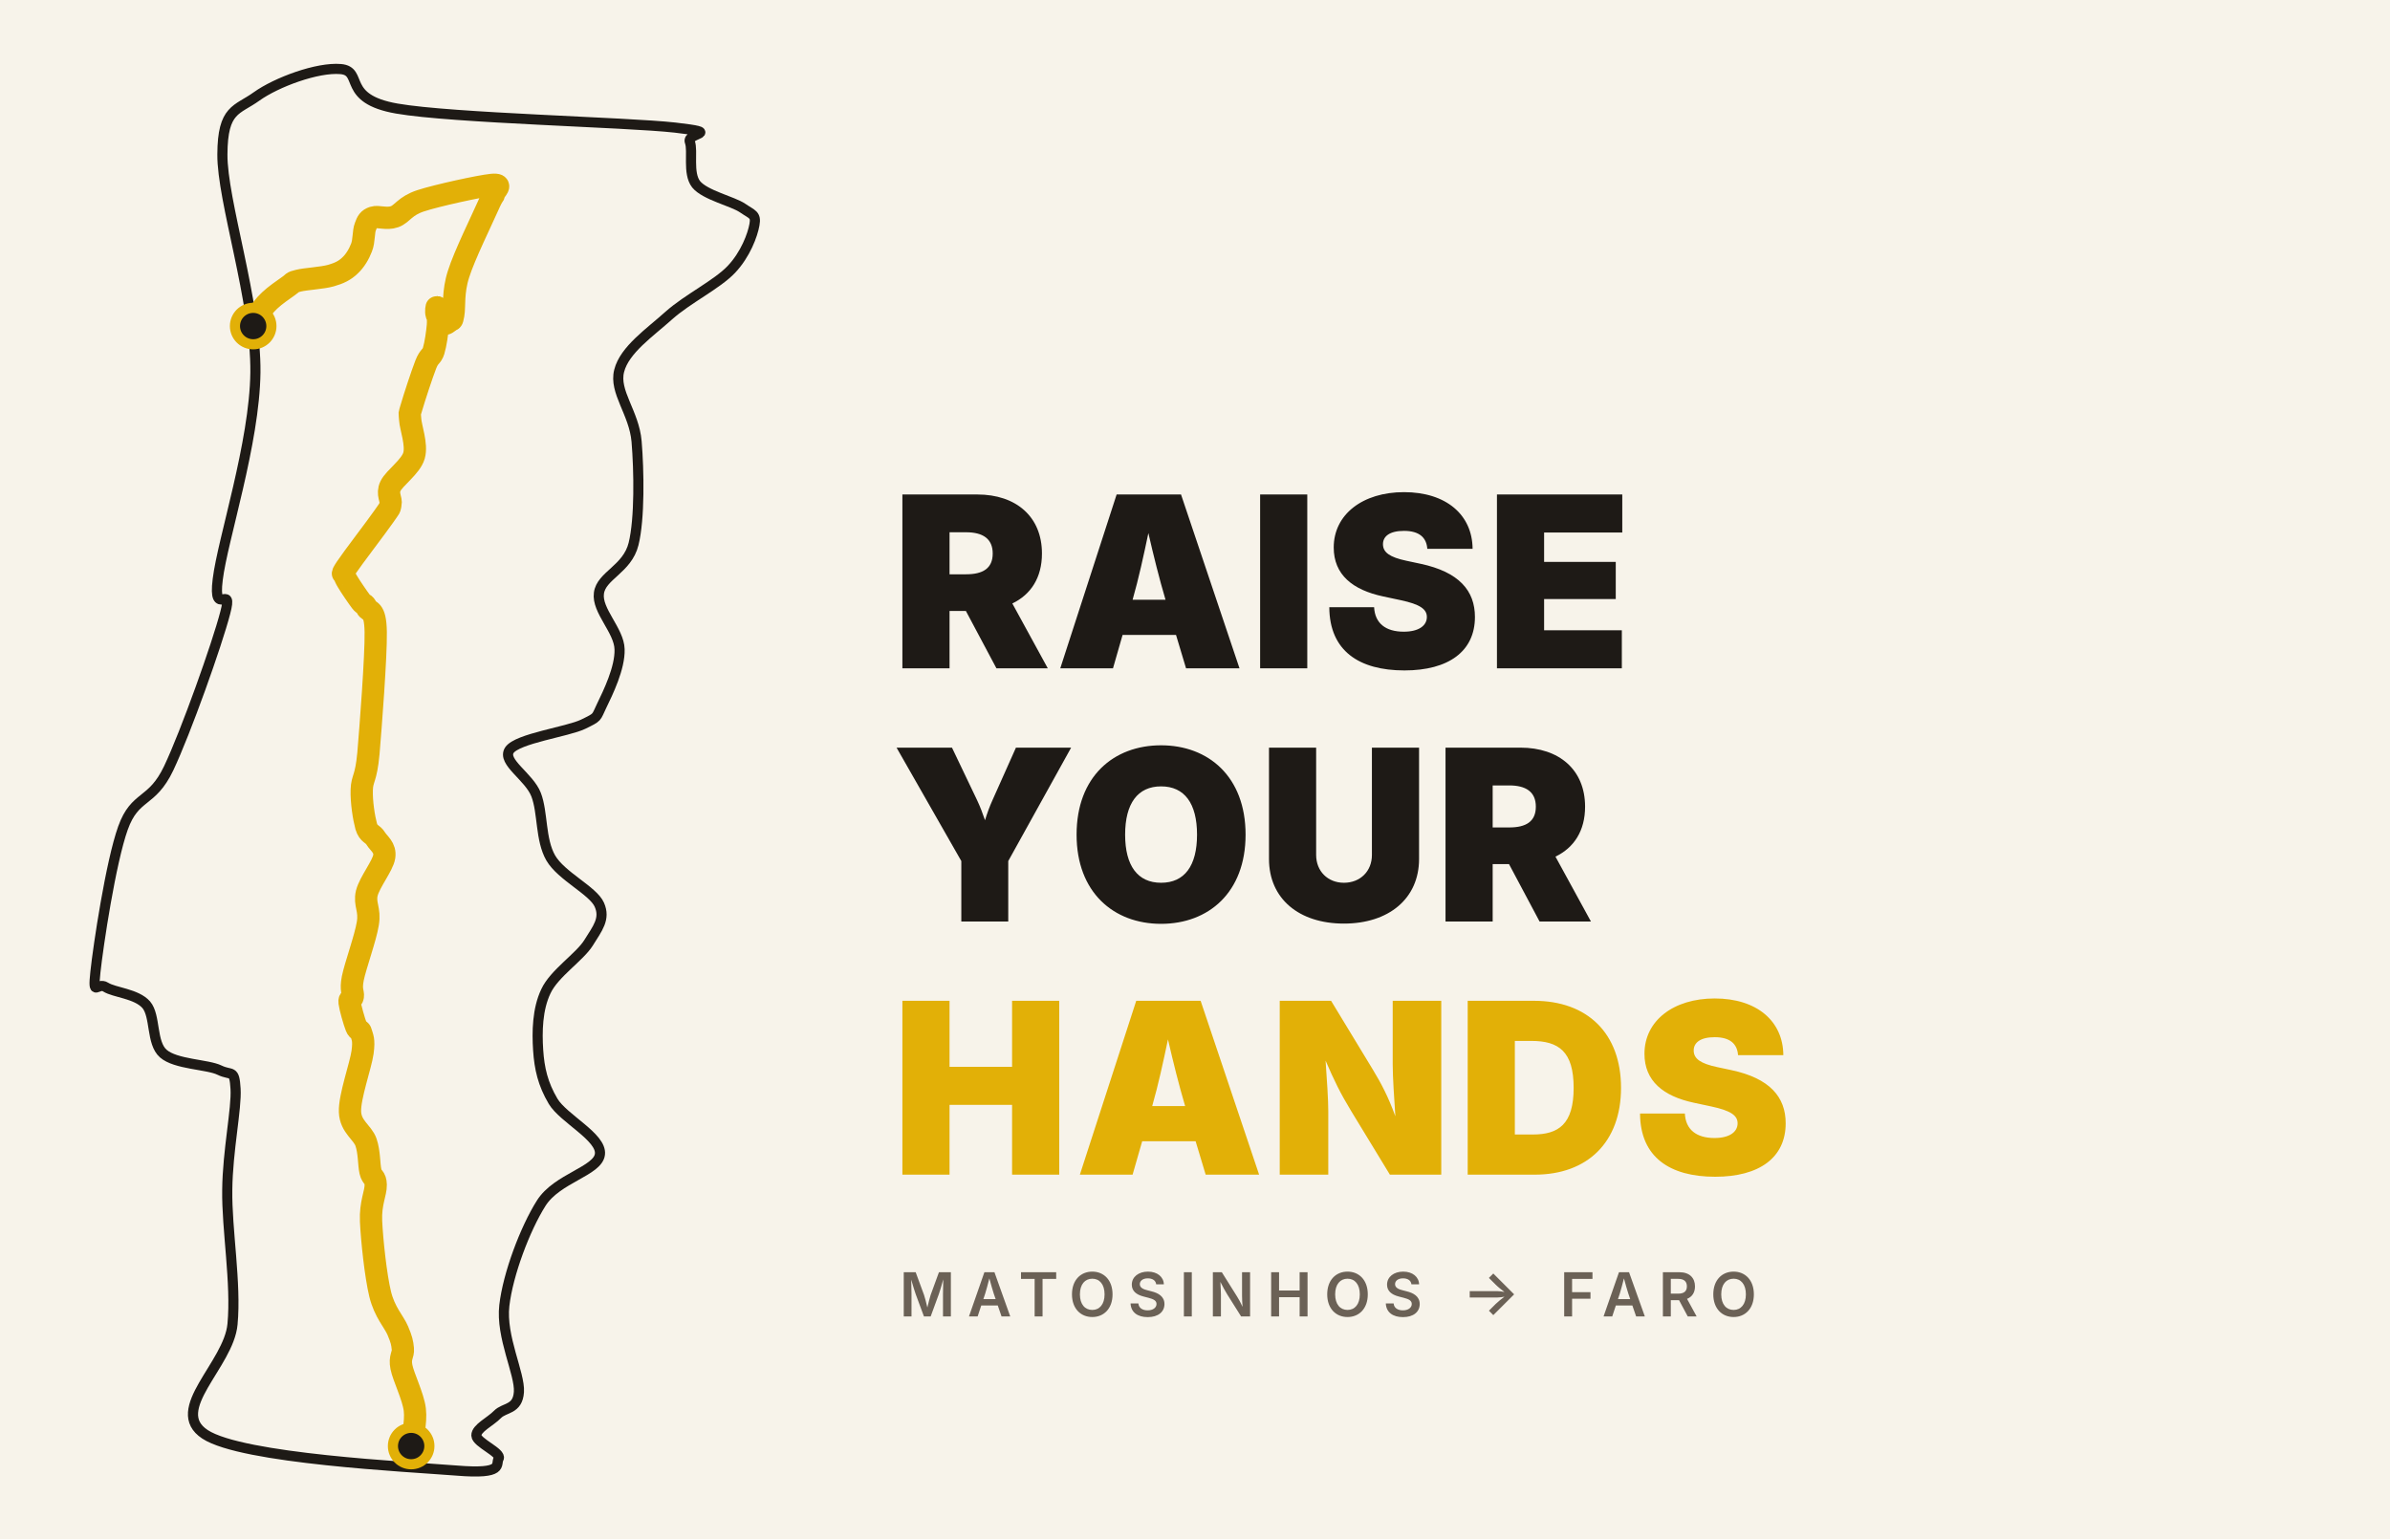
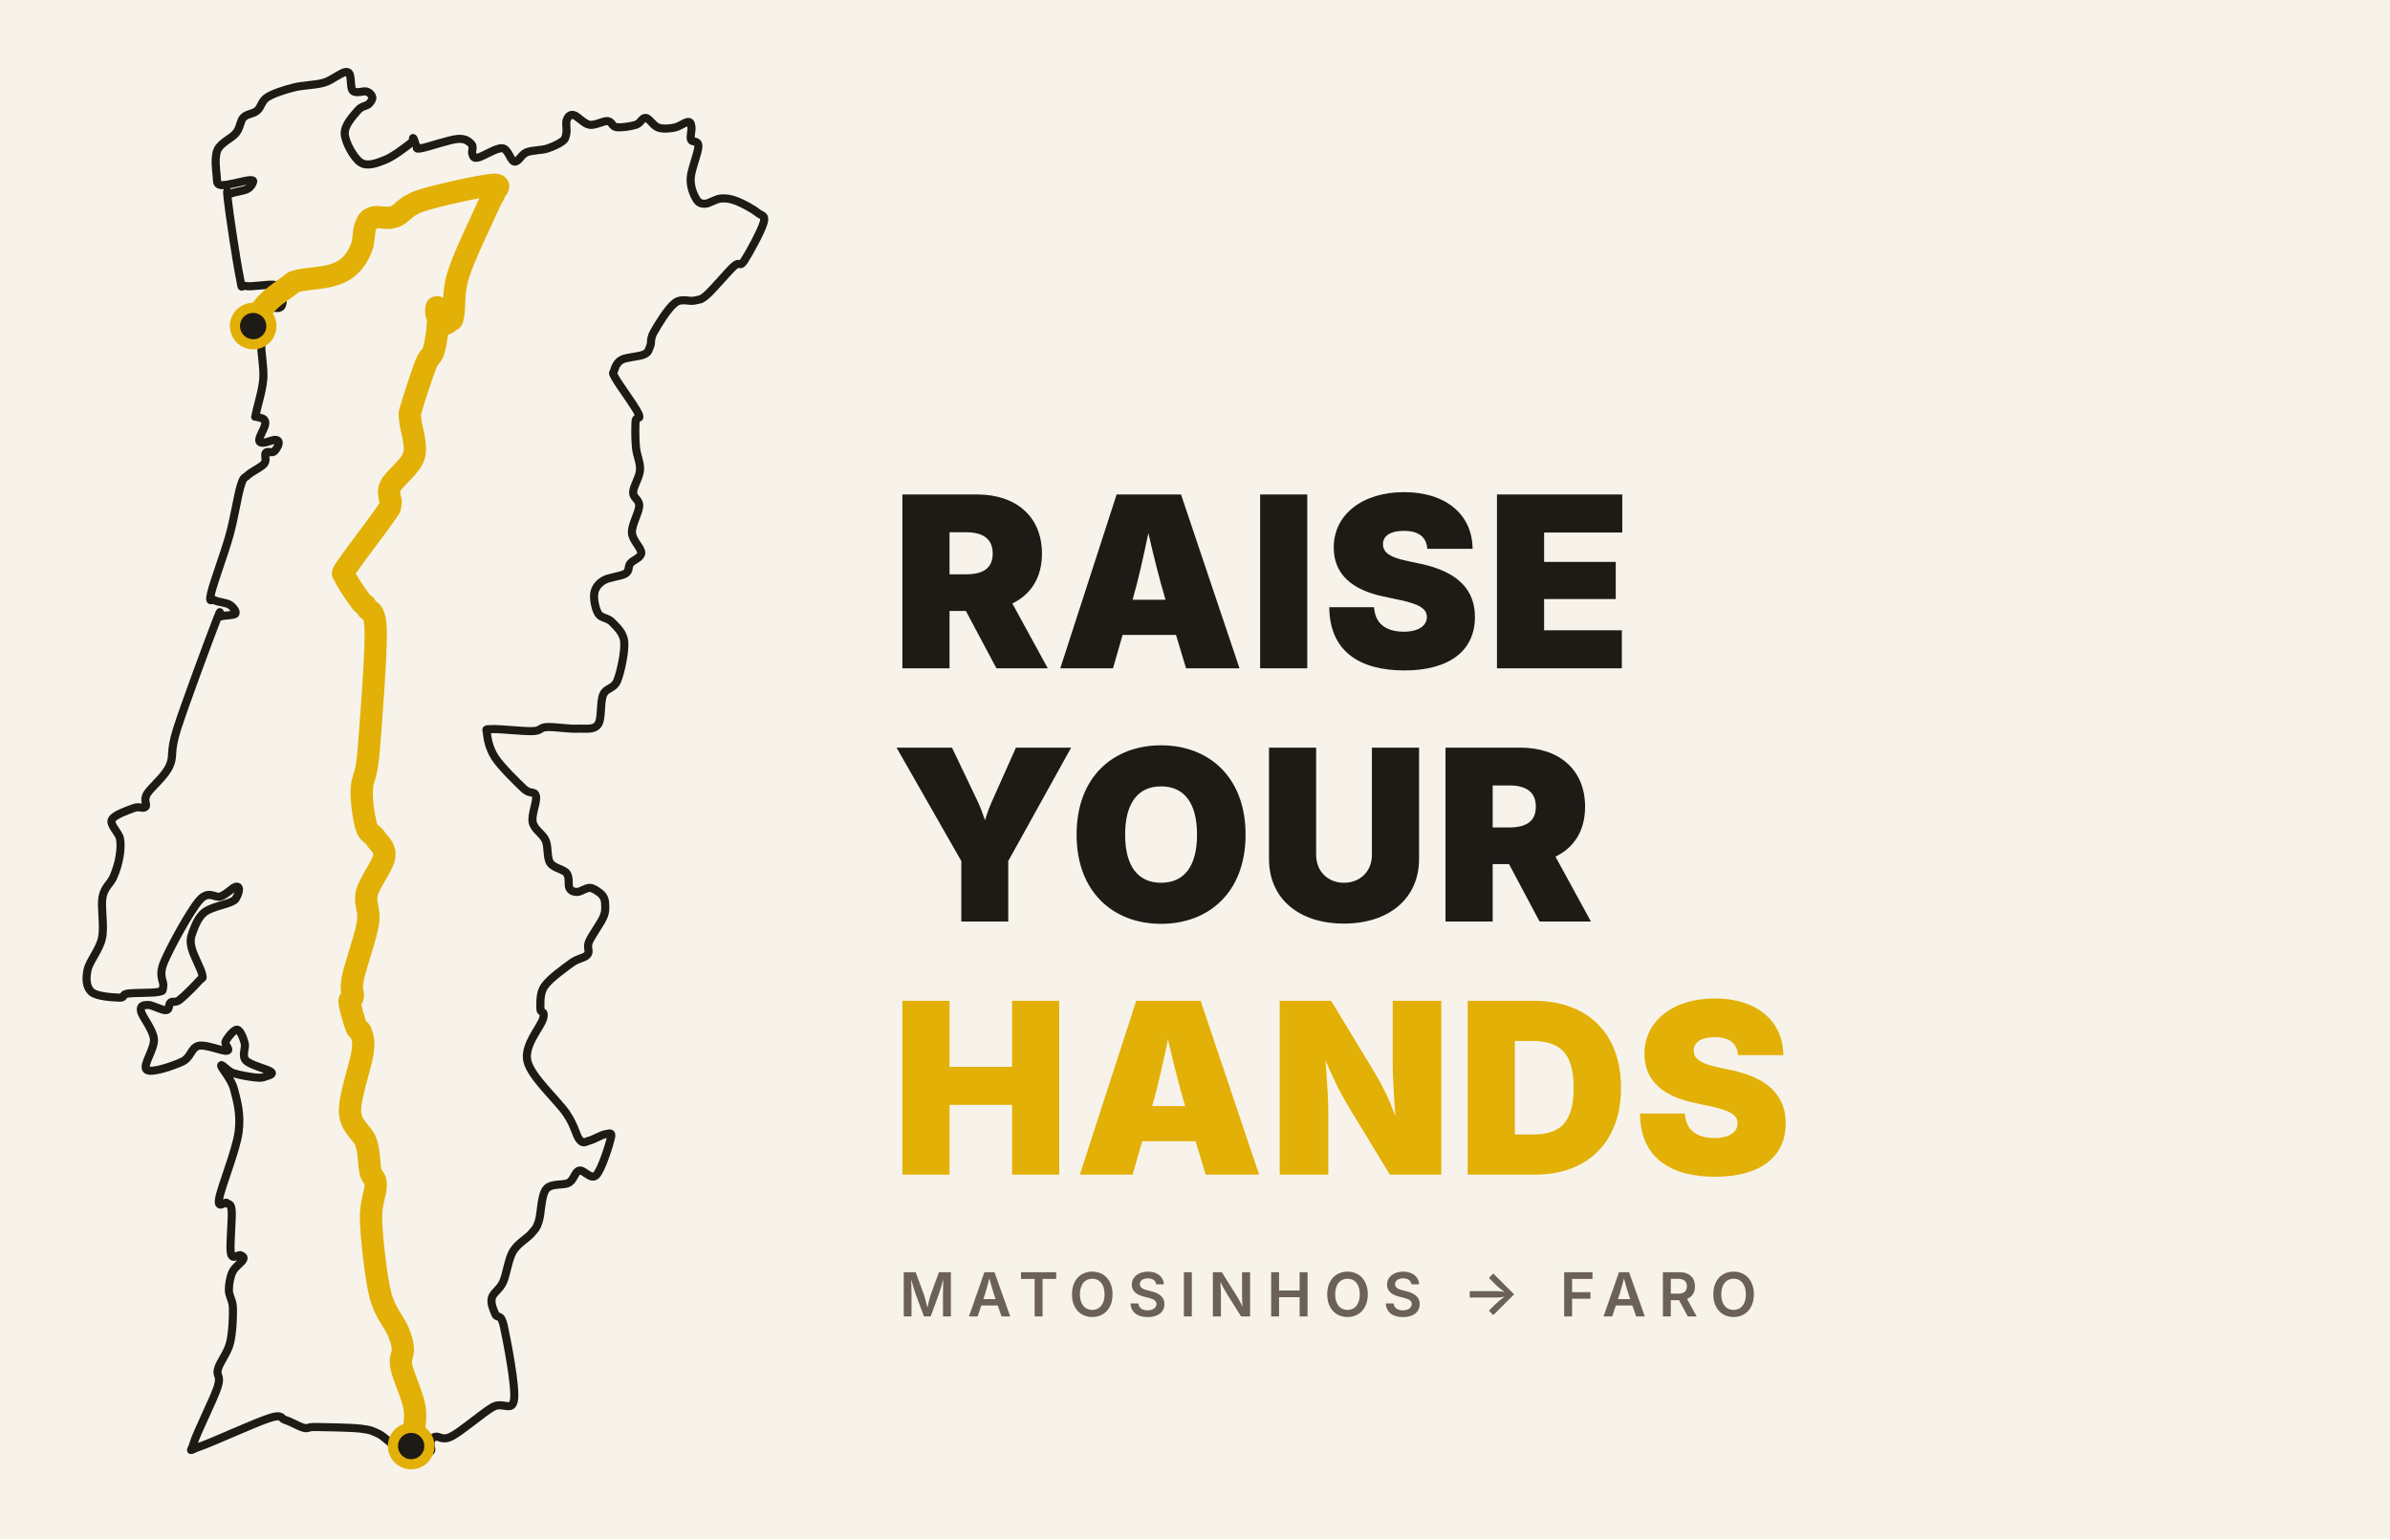
<svg xmlns="http://www.w3.org/2000/svg" viewBox="0 0 1180 760" width="1180" height="760" role="img" aria-label="Raise Your Hands">
  <rect width="1180" height="760" fill="#F7F3EA" />
  <g transform="translate(40 28)">
-     <path d="M128.2 6.1 C116.7 5.1 96.5 12.6 86.7 19.6 C77.0 26.6 69.9 25.5 69.8 48.2 C69.6 70.9 86.5 120.9 86.1 155.9 C85.7 190.9 69.9 238.4 67.5 258.1 C65.0 277.9 75.3 259.1 71.2 274.6 C67.2 290.1 51.7 333.6 43.3 351.3 C34.9 369.0 26.7 364.1 20.7 380.9 C14.7 397.7 8.5 438.9 7.1 452.0 C5.7 465.1 8.0 456.7 12.2 459.4 C16.4 462.1 27.4 462.6 32.2 468.1 C36.9 473.6 34.6 486.9 40.6 492.2 C46.7 497.6 62.5 497.5 68.4 500.4 C74.4 503.3 75.7 499.7 76.3 509.6 C76.9 519.4 72.4 540.1 72.2 559.5 C71.9 578.9 76.7 605.7 74.8 625.8 C73.0 645.9 42.8 668.1 61.2 680.2 C79.6 692.3 161.2 696.2 185.3 698.1 C209.5 700.1 204.5 695.0 206.2 692.2 C207.8 689.3 195.3 684.4 195.2 680.8 C195.1 677.2 202.1 674.0 205.6 670.4 C209.1 666.8 215.6 668.2 216.2 659.3 C216.8 650.3 207.2 632.1 209.0 616.6 C210.8 601.0 219.3 578.6 227.2 566.1 C235.0 553.7 255.3 550.3 256.2 541.9 C257.2 533.5 238.2 524.3 233.1 515.8 C228.0 507.2 226.3 499.6 225.7 490.5 C225.1 481.5 225.3 470.3 229.5 461.5 C233.6 452.6 246.2 444.6 250.6 437.5 C255.0 430.4 259.0 425.7 255.9 418.7 C252.8 411.7 237.1 404.6 231.9 395.6 C226.7 386.5 228.1 373.3 224.7 364.4 C221.3 355.5 207.7 348.2 211.5 342.4 C215.4 336.6 240.3 333.3 247.9 329.6 C255.5 325.9 254.1 326.6 257.1 320.4 C260.1 314.2 266.2 301.8 265.9 292.6 C265.7 283.3 254.5 273.5 255.7 264.9 C256.8 256.2 269.7 253.1 272.8 240.6 C275.9 228.1 275.5 204.3 274.3 190.0 C273.1 175.8 263.0 165.5 265.7 155.1 C268.3 144.7 281.0 136.1 290.2 127.8 C299.5 119.5 314.0 112.5 321.1 105.0 C328.1 97.6 331.6 88.0 332.5 82.9 C333.4 77.9 331.4 78.0 326.6 74.7 C321.8 71.4 308.1 68.4 303.7 63.0 C299.4 57.5 302.3 46.7 300.6 42.1 C298.8 37.4 317.4 37.8 293.3 35.0 C269.2 32.3 183.4 30.4 155.9 25.6 C128.4 20.8 139.7 7.1 128.2 6.1 Z" fill="none" stroke="#1E1A16" stroke-width="5" stroke-linejoin="round" />
+     <path d="M131.6 7.6 C134.0 8.3 132.6 15.2 134.2 16.8 C135.8 18.4 139.4 16.7 141.0 17.2 C142.6 17.7 143.6 19.0 143.8 20.0 C144.0 21.0 143.2 22.3 142.0 23.4 C140.8 24.5 138.6 24.2 136.6 26.6 C134.6 29.0 130.0 33.7 130.2 38.0 C130.4 42.3 134.7 50.0 138.0 52.2 C141.3 54.4 145.9 52.6 150.0 51.0 C154.1 49.4 160.3 44.6 162.6 42.8 C164.9 41.0 163.5 40.0 164.0 40.2 C164.5 40.4 164.9 43.2 165.6 44.0 C166.3 44.8 164.6 45.8 168.0 45.2 C171.4 44.6 181.9 40.9 186.0 40.6 C190.1 40.3 191.6 42.0 192.8 43.2 C194.0 44.4 192.7 46.9 193.2 48.0 C193.7 49.1 193.5 50.3 196.0 49.8 C198.5 49.3 205.0 44.9 208.0 45.2 C211.0 45.5 212.0 51.5 214.0 51.8 C216.0 52.1 217.3 48.3 220.0 47.2 C222.7 46.1 227.1 46.3 230.0 45.4 C232.9 44.5 236.0 43.0 237.6 41.8 C239.2 40.6 239.2 39.8 239.6 38.0 C240.0 36.2 239.2 32.7 239.8 31.2 C240.4 29.7 241.3 28.4 243.2 28.8 C245.1 29.2 248.2 33.1 251.0 33.6 C253.8 34.1 257.8 31.6 260.0 31.8 C262.2 32.0 262.1 34.5 264.4 34.8 C266.7 35.1 271.6 34.4 274.0 33.6 C276.4 32.8 277.0 30.0 278.8 30.2 C280.6 30.4 282.6 34.2 285.0 35.0 C287.4 35.8 290.5 35.5 293.0 35.0 C295.5 34.5 298.4 32.2 299.8 32.2 C301.2 32.2 301.2 33.5 301.4 35.0 C301.6 36.5 300.6 39.5 301.2 41.0 C301.8 42.5 304.8 41.0 304.8 44.2 C304.8 47.4 301.2 55.7 301.0 60.0 C300.8 64.3 302.4 67.9 303.6 70.0 C304.8 72.1 305.9 72.6 308.0 72.6 C310.1 72.6 313.3 70.2 316.0 70.0 C318.7 69.8 321.0 70.2 324.0 71.4 C327.0 72.6 331.8 75.2 334.0 77.0 C336.2 78.8 338.1 78.0 337.0 82.0 C335.9 86.0 329.8 97.2 327.4 100.8 C325.0 104.4 325.5 100.6 322.4 103.4 C319.3 106.2 312.2 114.8 309.0 117.6 C305.8 120.4 305.6 119.7 303.0 120.4 C300.4 121.1 296.6 119.0 293.2 121.6 C289.8 124.2 284.8 132.4 282.8 136.0 C280.8 139.6 281.8 141.2 281.0 143.0 C280.2 144.8 280.3 145.9 278.0 147.0 C275.7 148.1 269.5 148.3 267.0 149.6 C264.5 150.9 263.7 153.4 263.2 155.0 C262.7 156.6 262.0 155.5 264.0 159.0 C266.0 162.5 273.6 172.7 275.2 176.2 C276.8 179.7 274.0 177.2 273.8 180.0 C273.6 182.8 273.6 189.0 274.0 193.0 C274.4 197.0 276.2 200.3 276.0 204.0 C275.8 207.7 272.7 212.0 272.6 215.0 C272.5 218.0 275.7 218.5 275.6 221.8 C275.5 225.1 271.8 231.1 272.0 235.0 C272.2 238.9 276.7 242.5 276.6 245.0 C276.5 247.5 272.5 248.5 271.2 250.2 C269.9 251.9 271.0 253.8 268.8 255.2 C266.6 256.6 260.6 257.0 258.0 258.6 C255.4 260.2 253.8 262.3 253.4 265.0 C253.0 267.7 253.9 272.6 255.4 275.0 C256.9 277.4 260.1 276.9 262.2 279.2 C264.3 281.5 267.8 284.2 268.2 289.0 C268.6 293.8 266.5 303.7 264.8 308.0 C263.1 312.3 259.4 311.4 257.8 315.0 C256.2 318.6 257.3 327.0 255.2 329.8 C253.1 332.6 249.2 331.6 245.0 331.8 C240.8 332.0 233.7 330.8 230.0 331.0 C226.3 331.2 227.5 332.8 223.0 333.0 C218.5 333.2 206.8 331.8 203.0 332.0 C199.2 332.2 200.2 331.7 200.4 334.0 C200.6 336.3 201.4 341.4 204.4 346.0 C207.4 350.6 215.2 358.2 218.6 361.4 C222.0 364.6 223.9 362.2 224.6 365.0 C225.3 367.8 222.2 374.3 223.0 378.0 C223.8 381.7 228.0 383.7 229.4 387.0 C230.8 390.3 229.9 395.3 231.6 398.0 C233.3 400.7 238.2 401.1 239.8 403.2 C241.4 405.3 240.3 409.1 241.2 410.6 C242.1 412.1 243.4 412.4 245.0 412.4 C246.6 412.4 249.3 410.4 251.0 410.4 C252.7 410.4 254.0 411.4 255.2 412.2 C256.4 413.0 257.4 413.9 258.0 415.0 C258.6 416.1 258.8 417.3 258.8 419.0 C258.8 420.7 259.1 422.0 257.8 425.0 C256.5 428.0 252.1 433.9 250.8 437.0 C249.5 440.1 251.5 441.6 250.0 443.4 C248.5 445.2 245.5 445.0 242.0 447.6 C238.5 450.2 231.3 455.3 228.8 459.0 C226.3 462.7 226.9 467.4 226.8 470.0 C226.7 472.6 229.3 470.5 228.2 474.8 C227.1 479.1 218.5 488.1 220.4 496.0 C222.3 503.9 235.5 515.5 239.8 522.0 C244.1 528.5 244.3 532.6 246.2 534.8 C248.1 537.0 248.9 535.7 251.0 535.2 C253.1 534.7 257.2 532.2 259.0 532.0 C260.8 531.8 262.4 530.6 261.6 534.0 C260.8 537.4 257.0 549.5 254.4 552.2 C251.8 554.9 248.3 549.4 246.0 550.0 C243.7 550.6 243.5 554.5 240.8 556.0 C238.1 557.5 232.1 556.0 229.6 559.2 C227.1 562.4 227.2 571.4 226.0 575.0 C224.8 578.6 224.5 578.5 222.4 581.0 C220.3 583.5 215.5 586.0 213.2 590.0 C210.9 594.0 210.1 601.2 208.4 605.0 C206.7 608.8 203.4 610.3 202.8 613.0 C202.2 615.7 203.6 618.7 204.6 621.0 C205.6 623.3 207.3 620.0 208.8 627.0 C210.3 634.0 214.7 656.4 213.8 663.0 C212.9 669.6 208.3 663.8 203.2 666.8 C198.1 669.8 187.7 678.8 183.0 681.2 C178.3 683.6 176.7 680.9 175.0 681.4 C173.3 681.9 173.0 682.8 172.6 684.0 C172.2 685.2 173.3 687.8 172.8 688.4 C172.3 689.0 170.4 688.6 169.6 687.4 C168.8 686.2 168.6 682.5 167.8 681.0 C167.0 679.5 166.1 678.8 165.0 678.6 C163.9 678.4 162.5 678.8 161.0 680.0 C159.5 681.2 158.1 685.8 155.8 685.8 C153.5 685.8 150.0 681.4 147.0 680.0 C144.0 678.6 143.2 678.0 138.0 677.4 C132.8 676.8 120.7 676.7 116.0 676.6 C111.3 676.5 112.5 677.6 110.0 677.0 C107.5 676.4 103.8 674.0 101.0 673.2 C98.2 672.4 100.0 670.0 93.0 672.2 C86.0 674.4 65.0 684.1 58.8 686.2 C52.6 688.3 54.2 689.5 55.6 684.6 C57.0 679.7 65.4 663.1 67.4 657.0 C69.4 650.9 66.6 651.7 67.6 648.0 C68.6 644.3 72.4 640.0 73.6 635.0 C74.8 630.0 75.1 622.3 75.0 618.0 C74.9 613.7 73.0 612.0 73.0 609.0 C73.0 606.0 73.6 602.5 74.8 600.0 C76.0 597.5 79.3 595.4 80.0 594.0 C80.7 592.6 79.8 592.3 78.8 591.8 C77.8 591.3 74.7 594.4 74.0 590.8 C73.3 587.2 74.7 574.1 74.4 570.0 C74.1 565.9 73.0 567.0 72.0 566.0 C71.0 565.0 67.2 569.6 68.2 563.8 C69.2 558.0 76.6 540.0 77.8 531.0 C79.0 522.0 77.0 515.5 75.6 510.0 C74.2 504.5 69.3 499.6 69.2 498.2 C69.1 496.8 72.2 500.8 75.0 501.8 C77.8 502.8 83.3 503.7 86.0 504.0 C88.7 504.3 89.7 504.1 91.0 503.6 C92.3 503.1 95.4 502.5 93.8 501.2 C92.2 499.9 83.6 498.0 81.4 495.6 C79.2 493.2 81.5 489.5 80.8 487.0 C80.1 484.5 78.6 480.5 77.0 480.4 C75.4 480.3 72.2 484.5 71.4 486.2 C70.6 487.9 74.2 490.4 72.0 490.8 C69.8 491.2 61.7 487.5 58.0 488.4 C54.3 489.3 54.3 494.2 50.0 496.2 C45.7 498.2 34.7 502.1 32.4 500.2 C30.1 498.3 36.5 489.8 36.0 485.0 C35.5 480.2 30.1 474.0 29.6 471.2 C29.1 468.4 30.9 468.3 33.0 468.2 C35.1 468.1 40.1 471.0 42.0 470.8 C43.9 470.6 43.1 467.9 44.2 467.0 C45.3 466.1 46.5 467.4 48.8 465.6 C51.1 463.8 56.4 458.5 58.2 456.4 C60.0 454.3 60.4 455.7 59.8 453.0 C59.2 450.3 55.4 443.5 54.6 440.0 C53.8 436.5 54.1 434.9 55.2 432.0 C56.3 429.1 57.9 424.8 61.0 422.4 C64.1 420.0 71.4 418.6 74.0 417.4 C76.6 416.2 76.1 416.1 76.8 415.0 C77.5 413.9 78.1 411.8 78.0 411.0 C77.9 410.2 77.5 409.4 76.0 410.0 C74.5 410.6 71.9 413.5 69.0 414.6 C66.1 415.7 63.1 411.2 58.4 416.6 C53.7 422.0 44.0 439.9 41.0 447.0 C38.0 454.1 41.1 456.5 40.6 459.0 C40.1 461.5 40.9 461.2 38.0 461.8 C35.1 462.4 26.2 462.1 23.0 462.6 C19.8 463.1 22.0 464.7 19.0 464.6 C16.0 464.5 7.8 464.1 5.2 461.8 C2.6 459.5 2.3 455.5 3.2 451.0 C4.1 446.5 9.2 441.0 10.4 435.0 C11.6 429.0 9.7 420.0 10.6 415.0 C11.5 410.0 14.6 408.3 16.0 405.0 C17.4 401.7 18.5 398.2 19.0 395.0 C19.5 391.8 19.8 389.0 19.2 386.0 C18.6 383.0 14.1 379.3 15.2 376.8 C16.3 374.3 23.2 372.1 26.0 371.0 C28.8 369.9 30.7 371.6 31.8 370.4 C32.9 369.2 30.6 367.3 32.6 364.0 C34.6 360.7 41.1 355.7 43.6 350.4 C46.1 345.1 43.6 343.9 47.4 332.0 C51.2 320.1 63.0 288.3 66.6 279.0 C70.2 269.7 67.4 277.1 69.0 276.4 C70.6 275.7 75.5 276.0 76.2 275.0 C76.9 274.0 75.1 271.7 73.4 270.6 C71.7 269.5 67.5 269.3 66.0 268.4 C64.5 267.5 63.0 270.4 64.2 265.0 C65.4 259.6 71.0 244.8 73.4 236.0 C75.8 227.2 77.3 216.9 78.8 212.0 C80.3 207.1 80.5 208.4 82.4 206.6 C84.3 204.8 88.9 202.8 90.4 201.0 C91.9 199.2 90.4 196.6 91.2 195.6 C92.0 194.6 94.1 195.8 95.2 195.0 C96.3 194.2 97.5 192.0 97.6 191.0 C97.7 190.0 97.3 189.3 96.0 189.2 C94.7 189.1 91.3 190.6 90.0 190.6 C88.7 190.6 87.9 190.4 88.0 189.0 C88.1 187.6 90.4 183.7 90.8 182.0 C91.2 180.3 90.9 179.7 90.2 179.0 C89.5 178.3 87.0 178.1 86.4 177.6 C85.8 177.1 85.8 179.1 86.4 176.0 C87.0 172.9 89.6 164.7 90.0 159.0 C90.4 153.3 88.8 146.0 89.0 142.0 C89.2 138.0 91.1 137.0 91.2 135.0 C91.3 133.0 90.8 131.3 89.6 130.2 C88.4 129.1 85.1 129.2 84.0 128.6 C82.9 128.0 82.1 128.2 83.2 126.8 C84.3 125.4 88.8 120.7 90.8 120.2 C92.8 119.7 93.7 123.3 95.0 123.8 C96.3 124.3 98.1 124.2 98.8 123.4 C99.5 122.6 99.9 120.2 99.4 119.0 C98.9 117.8 95.8 117.0 95.8 116.4 C95.8 115.8 99.3 115.8 99.2 115.2 C99.1 114.6 98.0 112.9 95.0 112.6 C92.0 112.3 84.0 113.8 81.2 113.2 C78.4 112.6 79.9 116.2 78.4 109.0 C76.9 101.8 73.1 76.9 72.4 70.0 C71.7 63.1 72.4 68.4 74.0 67.6 C75.6 66.8 80.2 66.3 82.0 65.4 C83.8 64.5 84.6 62.9 84.8 62.2 C85.0 61.5 85.6 60.8 83.0 61.0 C80.4 61.2 72.1 63.7 69.4 63.4 C66.7 63.1 67.3 61.9 67.0 59.0 C66.7 56.1 65.8 49.6 67.4 46.0 C69.0 42.4 74.5 40.3 76.6 37.6 C78.7 34.9 78.5 31.8 80.2 30.0 C81.9 28.2 85.0 28.3 87.0 26.6 C89.0 24.9 89.0 21.9 92.0 20.0 C95.0 18.1 100.3 16.4 105.0 15.2 C109.7 14.0 115.6 14.1 120.0 12.8 C124.4 11.5 129.2 6.9 131.6 7.6 Z" fill="none" stroke="#1E1A16" stroke-width="4" stroke-linejoin="round" />
    <path d="M85.0 133.0 C85.3 132.2 85.6 130.1 87.0 128.0 C88.3 125.9 90.5 122.8 93.1 120.4 C95.7 117.9 100.1 114.9 102.5 113.2 C104.9 111.6 103.8 111.4 107.3 110.6 C110.8 109.7 119.1 109.3 123.3 108.1 C127.6 106.9 130.3 105.5 132.8 103.1 C135.3 100.8 137.3 97.4 138.5 94.2 C139.8 91.0 139.4 86.3 140.4 83.9 C141.3 81.4 141.9 80.2 144.3 79.4 C146.7 78.6 150.9 80.4 154.8 79.0 C158.7 77.6 159.8 73.7 167.8 71.1 C175.8 68.5 196.8 63.9 202.8 63.3 C208.9 62.7 204.3 65.8 204.0 67.5 C203.7 69.2 203.9 67.0 201.0 73.6 C198.1 80.2 189.2 98.3 186.4 107.3 C183.5 116.2 184.5 123.4 183.8 127.3 C183.1 131.1 183.2 129.5 182.3 130.3 C181.5 131.0 179.9 132.4 178.8 131.9 C177.7 131.4 176.2 128.6 175.6 127.3 C175.1 125.9 175.6 122.9 175.7 123.8 C175.8 124.7 176.5 129.1 176.2 132.7 C175.9 136.2 175.1 141.9 174.1 145.2 C173.1 148.4 172.0 147.4 170.2 152.0 C168.4 156.6 164.5 168.5 163.2 173.0 C161.9 177.5 162.3 175.0 162.5 179.0 C162.7 183.0 166.0 191.5 164.4 197.0 C162.8 202.5 154.7 208.0 152.8 212.0 C150.9 216.0 153.4 218.5 152.8 221.0 C152.2 223.5 153.1 221.8 149.5 227.0 C145.9 232.2 134.2 247.4 131.0 252.2 C127.8 257.0 130.1 254.6 130.2 255.8 C130.3 257.0 130.4 257.2 131.7 259.4 C133.0 261.6 136.6 266.9 138.2 269.0 C139.8 271.1 139.8 269.5 141.0 272.0 C142.2 274.5 145.3 272.0 145.5 284.0 C145.7 296.0 143.0 331.0 141.9 344.0 C140.7 357.0 138.8 356.0 138.6 362.0 C138.4 368.0 139.7 376.0 140.8 380.0 C142.0 384.0 144.0 383.5 145.5 386.0 C147.0 388.5 150.4 390.5 149.7 395.0 C149.0 399.5 142.5 407.5 141.1 413.0 C139.8 418.5 142.8 421.0 141.6 428.0 C140.5 435.0 135.4 449.0 134.2 455.0 C133.0 461.0 134.5 462.0 134.2 464.0 C133.9 466.0 132.3 464.5 132.6 467.0 C132.9 469.5 134.9 476.5 135.9 479.0 C136.9 481.5 137.8 479.9 138.3 482.0 C138.8 484.1 139.9 485.1 139.0 491.6 C138.1 498.1 132.5 513.6 132.8 521.0 C133.1 528.4 139.0 531.1 140.7 536.0 C142.4 540.9 142.1 546.9 142.9 550.4 C143.7 553.9 145.4 552.9 145.5 557.0 C145.6 561.1 142.8 566.0 143.2 575.0 C143.6 584.0 145.5 602.0 147.7 611.0 C149.9 620.0 154.5 624.5 156.4 629.0 C158.3 633.5 158.6 635.0 158.9 638.0 C159.2 641.0 157.2 642.0 158.2 647.0 C159.2 652.0 164.0 661.5 164.8 668.0 C165.6 674.5 163.3 683.0 163.0 686.0" fill="none" stroke="#E2B007" stroke-width="11" stroke-linecap="round" stroke-linejoin="round" />
    <circle cx="85.0" cy="133.0" r="9" fill="#1E1A16" stroke="#E2B007" stroke-width="5.0" />
    <circle cx="163.0" cy="686.0" r="9" fill="#1E1A16" stroke="#E2B007" stroke-width="5.0" />
  </g>
  <g font-family="Montserrat, 'Inter', Arial, sans-serif" fill="#1E1A16" font-weight="900" font-size="118" letter-spacing="2">
    <text x="440" y="330">RAISE</text>
    <text x="440" y="455">YOUR</text>
    <text x="440" y="580" fill="#E2B007">HANDS</text>
  </g>
  <text x="444" y="650" font-family="Montserrat, 'Inter', Arial, sans-serif" font-size="30" font-weight="600" letter-spacing="6" fill="#6B6156">MATOSINHOS → FARO</text>
</svg>
